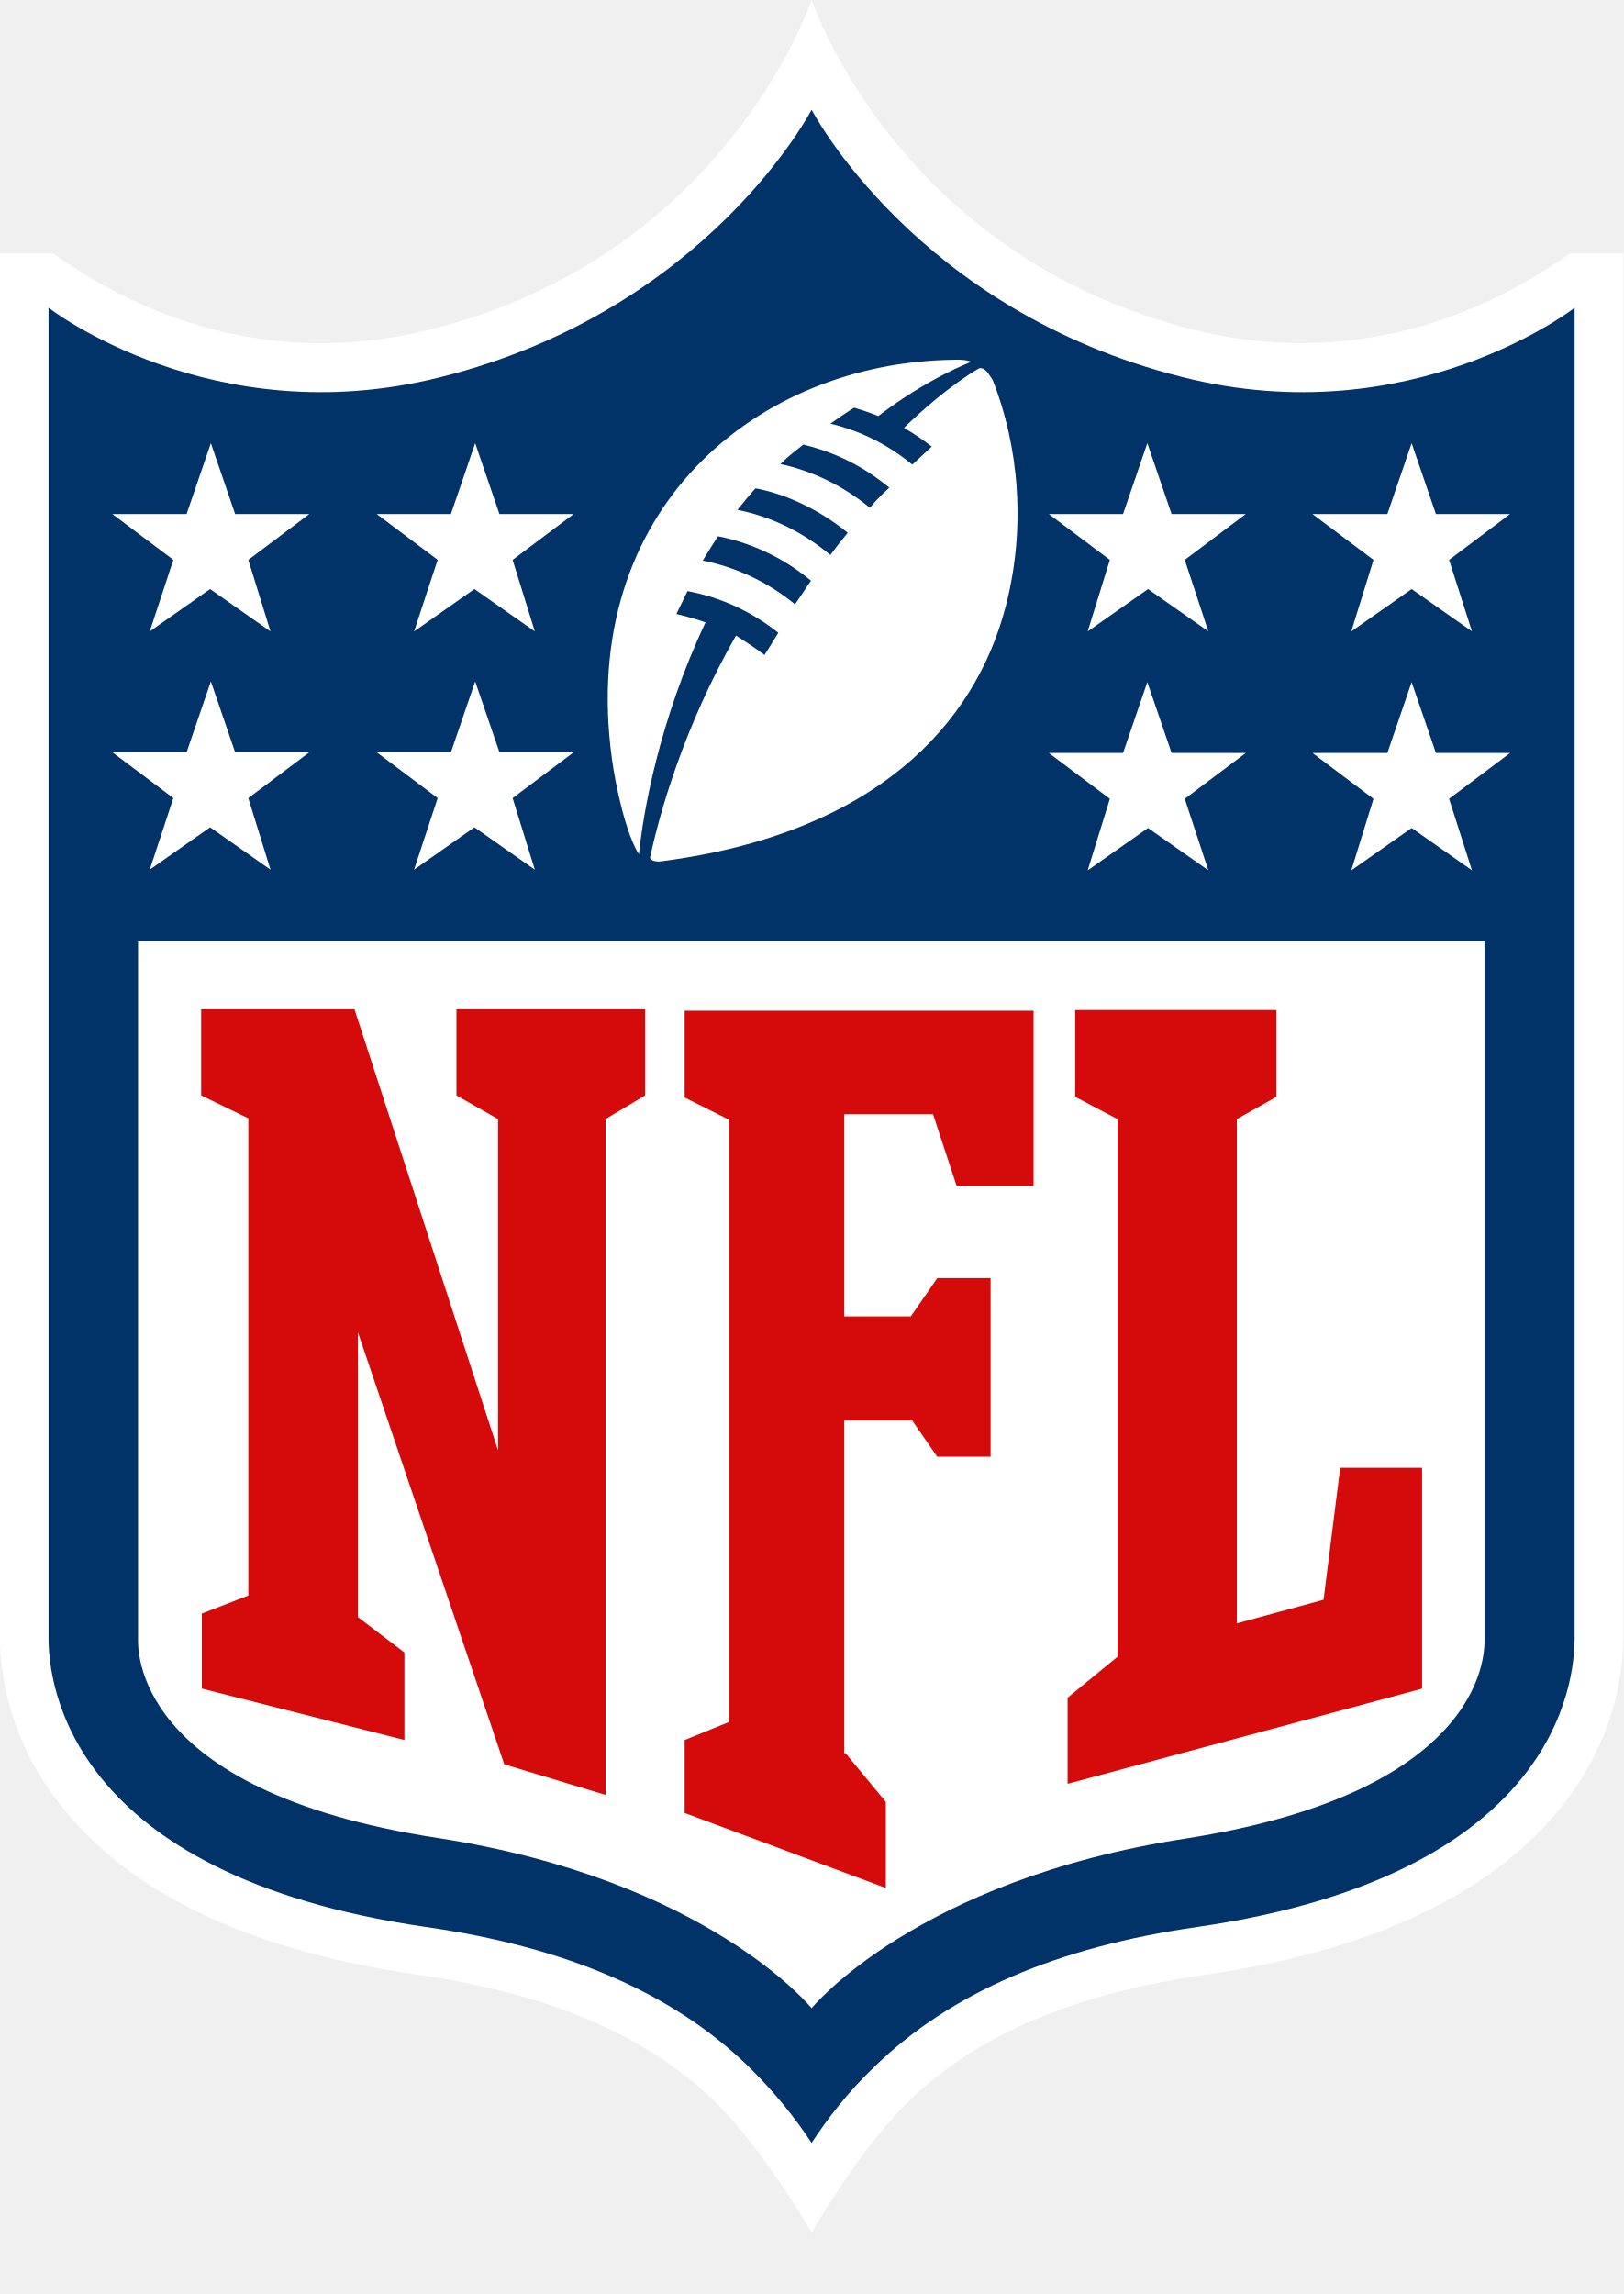
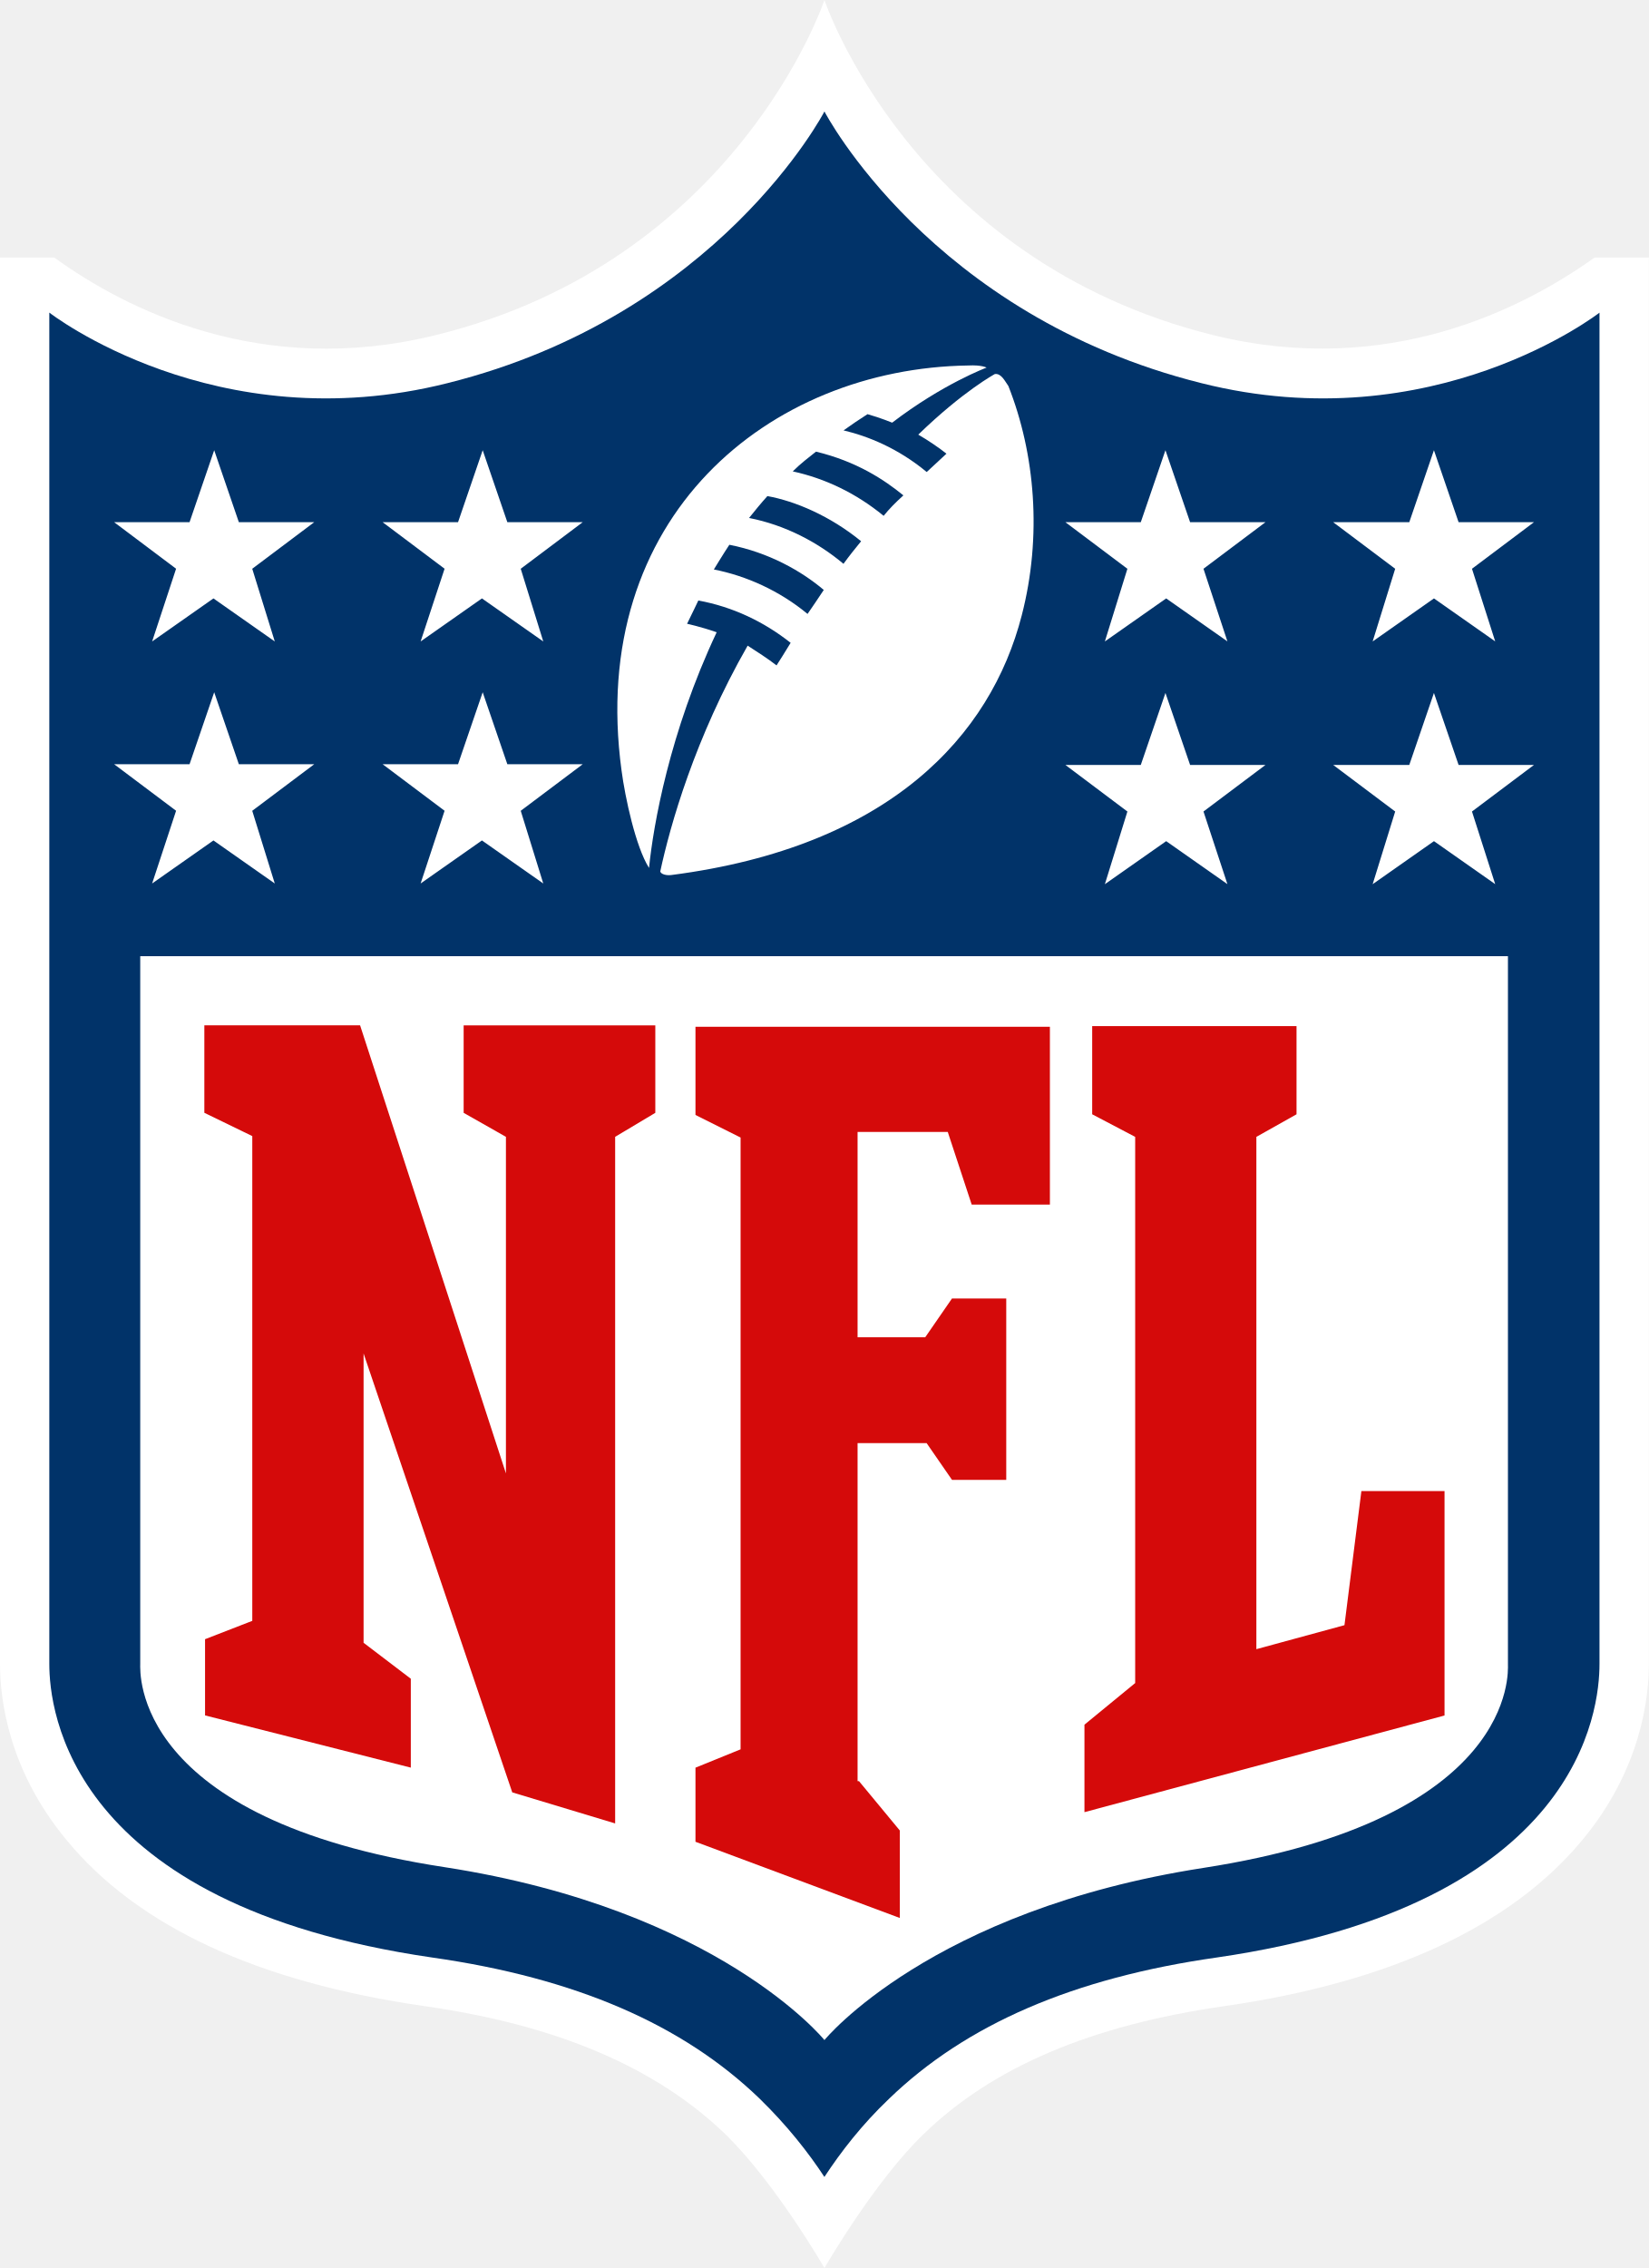
- <svg xmlns="http://www.w3.org/2000/svg" id="Layer" viewBox="0 0 420 593.5">
-   <defs>
-     <style>
+ <svg xmlns="http://www.w3.org/2000/svg" id="Layer" viewBox="0 0 420 577.6" version="1.1" width="420" height="577.6">
+   <defs id="defs1">
+     <style id="style1">
      .cls-1 {
        fill: #013369;
      }

      .cls-1, .cls-2, .cls-3 {
        stroke-width: 0px;
      }

      .cls-2 {
        fill: #fff;
      }

      .cls-3 {
        fill: #d50a0a;
      }
    </style>
  </defs>
-   <path class="cls-2" d="m406.18,65.59c-18.13,12.94-52.59,30.73-97.1,19.77C232.08,66.31,210,0,210,0c0,0-22.08,66.49-99.08,85.36-44.51,10.96-78.97-6.65-97.1-19.77H0v358.17c0,8.99,2.15,26.96,16.87,44.75,18.13,22.1,48.82,36.3,91.36,42.41,33.92,4.85,58.87,15.64,76.46,32.53,12.92,12.58,25.31,34.15,25.31,34.15,0,0,12.74-22.1,25.31-34.15,17.59-17.07,42.72-27.68,76.46-32.53,42.54-6.11,73.23-20.49,91.36-42.41,14.72-17.79,16.87-35.76,16.87-44.75V65.59s-13.82,0-13.82,0Z" />
-   <path class="cls-1" d="m407.44,79.61s-42.18,32.89-101.41,17.97c-69.1-17.25-96.03-69.19-96.03-69.19,0,0-26.92,51.94-96.03,69.19-59.23,14.92-101.41-17.97-101.41-17.97v344.15c0,11.68,4.85,61.28,97.46,74.76,36.62,5.21,63.9,17.07,83.46,35.94,7,6.83,12.38,13.66,16.51,19.95,4.13-6.29,9.51-13.3,16.51-19.95,19.56-18.87,46.85-30.73,83.46-35.94,92.62-13.48,97.46-63.08,97.46-74.76V79.61h0Z" />
-   <path class="cls-2" d="m210,519.55s26.92-33.07,96.56-43.85c79.87-12.4,77.54-49.96,77.54-51.76v-180.43H35.72v180.25c0,1.98-2.33,39.54,77.54,51.76,69.82,10.78,96.74,44.03,96.74,44.03h0Z" />
-   <path class="cls-3" d="m128.87,375.24v-85.72l-10.77-6.11v-22.28h48.82v22.28l-10.23,6.11v174.86l-26.21-7.91-37.87-111.78v73.68l12.03,9.16v22.64l-52.41-13.3v-19.41l12.03-4.67v-123.46l-12.21-5.93v-22.28h39.67l37.15,114.12h0Zm89.92,78.36l10.41,12.58v22.28l-52.05-19.41v-18.87l11.49-4.67v-155.81l-11.49-5.75v-22.46h90.28v45.29h-19.92l-6.1-18.51h-22.97v52.3h17.23l6.82-9.88h13.82v46.19h-13.82l-6.46-9.35h-17.59v86.08h.36,0Zm57.44,7.91v-22.28l12.92-10.6v-139.1l-10.95-5.75v-22.46h52.05v22.46l-10.23,5.75v130.47l22.44-6.11,4.31-34.15h21.18v57.15l-91.72,24.62h0Z" />
-   <path class="cls-2" d="m44.87,206.49l-15.79-11.86h19.2l6.28-18.33,6.28,18.33h19.2l-15.79,11.86,5.74,18.51-15.62-10.96-15.62,10.96,6.1-18.51h0Zm68.39,0l-15.79-11.86h19.2l6.28-18.33,6.28,18.33h19.2l-15.79,11.86,5.74,18.51-15.62-10.96-15.62,10.96,6.1-18.51h0Zm-68.39-61.64l-15.79-11.86h19.2l6.28-18.33,6.28,18.33h19.2l-15.79,11.86,5.74,18.51-15.62-10.96-15.62,10.96,6.1-18.51h0Zm68.39,0l-15.79-11.86h19.2l6.28-18.33,6.28,18.33h19.2l-15.79,11.86,5.74,18.51-15.62-10.96-15.62,10.96,6.1-18.51h0Zm267.62,80.33l-15.62-10.96-15.62,10.96,5.74-18.51-15.79-11.86h19.38l6.28-18.33,6.28,18.33h19.2l-15.79,11.86,5.92,18.51h0Zm-68.21,0l-15.62-10.96-15.62,10.96,5.74-18.51-15.79-11.86h19.2l6.28-18.33,6.28,18.33h19.2l-15.79,11.86,6.1,18.51h0Zm68.21-61.82l-15.62-10.96-15.62,10.96,5.74-18.51-15.79-11.86h19.38l6.28-18.33,6.28,18.33h19.2l-15.79,11.86,5.92,18.51h0Zm-68.21,0l-15.62-10.96-15.62,10.96,5.74-18.51-15.79-11.86h19.2l6.28-18.33,6.28,18.33h19.2l-15.79,11.86,6.1,18.51h0Zm-59.23-68.11c1.62-.18,2.51,1.8,3.41,3.05,6.82,17.25,8.62,38.28,3.41,58.41-7.9,30.73-33.74,58.95-89.21,66.13-1.26.18-2.69-.18-2.87-.9,2.51-11.68,8.79-33.97,22.26-57.51,2.51,1.62,5.03,3.23,7.36,5.03.9-1.44,1.97-3.05,3.59-5.75-6.82-5.39-14.72-9.16-23.51-10.78,0,0-1.62,3.41-2.87,5.93,0,0,3.41.72,7.54,2.16-12.03,25.52-16.15,49.24-17.23,60.02-3.41-5.39-6.1-17.97-7-24.8-8.79-64.7,37.69-102.44,88.31-103.16,3.41-.18,4.67.54,4.67.54,0,0-11.13,4.13-24.05,14.02,0,0-3.05-1.26-6.28-2.16-1.97,1.26-4.13,2.7-6.1,4.13,6.1,1.44,13.82,4.49,21.18,10.6,1.62-1.44,3.23-3.05,5.03-4.67-1.8-1.44-4.67-3.41-7.18-4.85,11.49-11.14,19.56-15.46,19.56-15.46h0Zm-47.74,61.1c1.26-1.8,2.69-3.95,4.13-6.11-5.74-4.85-14-9.53-24.05-11.5-1.44,2.16-3.95,6.29-3.95,6.29,8.26,1.62,16.69,5.39,23.87,11.32h0Zm9.15-12.76c1.44-1.98,2.87-3.77,4.49-5.75-7.9-6.47-16.87-10.24-23.87-11.5-1.62,1.8-3.23,3.77-4.67,5.57,9.15,1.8,17.41,6.11,24.05,11.68h0Zm10.23-12.22c1.44-1.8,3.05-3.41,5.03-5.21-4.85-3.95-11.85-8.63-22.26-11.14-1.8,1.44-3.95,3.05-5.92,5.03,8.26,1.8,16.15,5.57,23.15,11.32h0Z" />
+   <path class="cls-2" d="M 406.18,65.59 C 388.05,78.53 353.59,96.32 309.08,85.36 232.08,66.31 210,0 210,0 210,0 187.92,66.49 110.92,85.36 66.41,96.32 31.95,78.71 13.82,65.59 H 0 v 358.17 c 0,8.99 2.15,26.96 16.87,44.75 18.13,22.1 48.82,36.3 91.36,42.41 33.92,4.85 58.87,15.64 76.46,32.53 12.92,12.58 25.31,34.15 25.31,34.15 0,0 12.74,-22.1 25.31,-34.15 17.59,-17.07 42.72,-27.68 76.46,-32.53 42.54,-6.11 73.23,-20.49 91.36,-42.41 C 417.85,450.72 420,432.75 420,423.76 V 65.59 Z" id="path1" />
+   <path class="cls-1" d="m 407.44,79.61 c 0,0 -42.18,32.89 -101.41,17.97 C 236.93,80.33 210,28.39 210,28.39 c 0,0 -26.92,51.94 -96.03,69.19 C 54.74,112.5 12.56,79.61 12.56,79.61 v 344.15 c 0,11.68 4.85,61.28 97.46,74.76 36.62,5.21 63.9,17.07 83.46,35.94 7,6.83 12.38,13.66 16.51,19.95 4.13,-6.29 9.51,-13.3 16.51,-19.95 19.56,-18.87 46.85,-30.73 83.46,-35.94 92.62,-13.48 97.46,-63.08 97.46,-74.76 v -344.15 0 z" id="path2" />
+   <path class="cls-2" d="m 210,519.55 c 0,0 26.92,-33.07 96.56,-43.85 79.87,-12.4 77.54,-49.96 77.54,-51.76 V 243.51 H 35.72 v 180.25 c 0,1.98 -2.33,39.54 77.54,51.76 69.82,10.78 96.74,44.03 96.74,44.03 z" id="path3" />
+   <path class="cls-3" d="m 128.87,375.24 v -85.72 l -10.77,-6.11 v -22.28 h 48.82 v 22.28 l -10.23,6.11 V 464.38 L 130.48,456.47 92.61,344.69 v 73.68 l 12.03,9.16 v 22.64 l -52.41,-13.3 v -19.41 l 12.03,-4.67 V 289.33 L 52.05,283.4 v -22.28 h 39.67 z m 89.92,78.36 10.41,12.58 v 22.28 l -52.05,-19.41 v -18.87 l 11.49,-4.67 V 289.7 l -11.49,-5.75 v -22.46 h 90.28 v 45.29 h -19.92 l -6.1,-18.51 h -22.97 v 52.3 h 17.23 l 6.82,-9.88 h 13.82 v 46.19 h -13.82 l -6.46,-9.35 h -17.59 v 86.08 h 0.36 v 0 z m 57.44,7.91 v -22.28 l 12.92,-10.6 v -139.1 l -10.95,-5.75 v -22.46 h 52.05 v 22.46 l -10.23,5.75 V 420 l 22.44,-6.11 4.31,-34.15 h 21.18 v 57.15 z" id="path4" />
+   <path class="cls-2" d="M 44.87,206.49 29.08,194.63 h 19.2 l 6.28,-18.33 6.28,18.33 h 19.2 L 64.25,206.49 69.99,225 54.37,214.04 38.75,225 l 6.1,-18.51 v 0 z m 68.39,0 -15.79,-11.86 h 19.2 l 6.28,-18.33 6.28,18.33 h 19.2 l -15.79,11.86 5.74,18.51 -15.62,-10.96 -15.62,10.96 6.1,-18.51 v 0 z M 44.87,144.85 29.08,132.99 h 19.2 l 6.28,-18.33 6.28,18.33 h 19.2 l -15.79,11.86 5.74,18.51 -15.62,-10.96 -15.62,10.96 6.1,-18.51 v 0 z m 68.39,0 -15.79,-11.86 h 19.2 l 6.28,-18.33 6.28,18.33 h 19.2 l -15.79,11.86 5.74,18.51 -15.62,-10.96 -15.62,10.96 6.1,-18.51 v 0 z m 267.62,80.33 -15.62,-10.96 -15.62,10.96 5.74,-18.51 -15.79,-11.86 h 19.38 l 6.28,-18.33 6.28,18.33 h 19.2 l -15.79,11.86 5.92,18.51 v 0 z m -68.21,0 -15.62,-10.96 -15.62,10.96 5.74,-18.51 -15.79,-11.86 h 19.2 l 6.28,-18.33 6.28,18.33 h 19.2 l -15.79,11.86 6.1,18.51 v 0 z m 68.21,-61.82 -15.62,-10.96 -15.62,10.96 5.74,-18.51 -15.79,-11.86 h 19.38 l 6.28,-18.33 6.28,18.33 h 19.2 l -15.79,11.86 5.92,18.51 v 0 z m -68.21,0 -15.62,-10.96 -15.62,10.96 5.74,-18.51 -15.79,-11.86 h 19.2 l 6.28,-18.33 6.28,18.33 h 19.2 l -15.79,11.86 6.1,18.51 v 0 z M 253.44,95.25 c 1.62,-0.18 2.51,1.8 3.41,3.05 6.82,17.25 8.62,38.28 3.41,58.41 -7.9,30.73 -33.74,58.95 -89.21,66.13 -1.26,0.18 -2.69,-0.18 -2.87,-0.9 2.51,-11.68 8.79,-33.97 22.26,-57.51 2.51,1.62 5.03,3.23 7.36,5.03 0.9,-1.44 1.97,-3.05 3.59,-5.75 -6.82,-5.39 -14.72,-9.16 -23.51,-10.78 0,0 -1.62,3.41 -2.87,5.93 0,0 3.41,0.72 7.54,2.16 -12.03,25.52 -16.15,49.24 -17.23,60.02 -3.41,-5.39 -6.1,-17.97 -7,-24.8 -8.79,-64.7 37.69,-102.44 88.31,-103.16 3.41,-0.18 4.67,0.54 4.67,0.54 0,0 -11.13,4.13 -24.05,14.02 0,0 -3.05,-1.26 -6.28,-2.16 -1.97,1.26 -4.13,2.7 -6.1,4.13 6.1,1.44 13.82,4.49 21.18,10.6 1.62,-1.44 3.23,-3.05 5.03,-4.67 -1.8,-1.44 -4.67,-3.41 -7.18,-4.85 11.49,-11.14 19.56,-15.46 19.56,-15.46 v 0 z m -47.74,61.1 c 1.26,-1.8 2.69,-3.95 4.13,-6.11 -5.74,-4.85 -14,-9.53 -24.05,-11.5 -1.44,2.16 -3.95,6.29 -3.95,6.29 8.26,1.62 16.69,5.39 23.87,11.32 z m 9.15,-12.76 c 1.44,-1.98 2.87,-3.77 4.49,-5.75 -7.9,-6.47 -16.87,-10.24 -23.87,-11.5 -1.62,1.8 -3.23,3.77 -4.67,5.57 9.15,1.8 17.41,6.11 24.05,11.68 z m 10.23,-12.22 c 1.44,-1.8 3.05,-3.41 5.03,-5.21 -4.85,-3.95 -11.85,-8.63 -22.26,-11.14 -1.8,1.44 -3.95,3.05 -5.92,5.03 8.26,1.8 16.15,5.57 23.15,11.32 z" id="path5" />
</svg>
